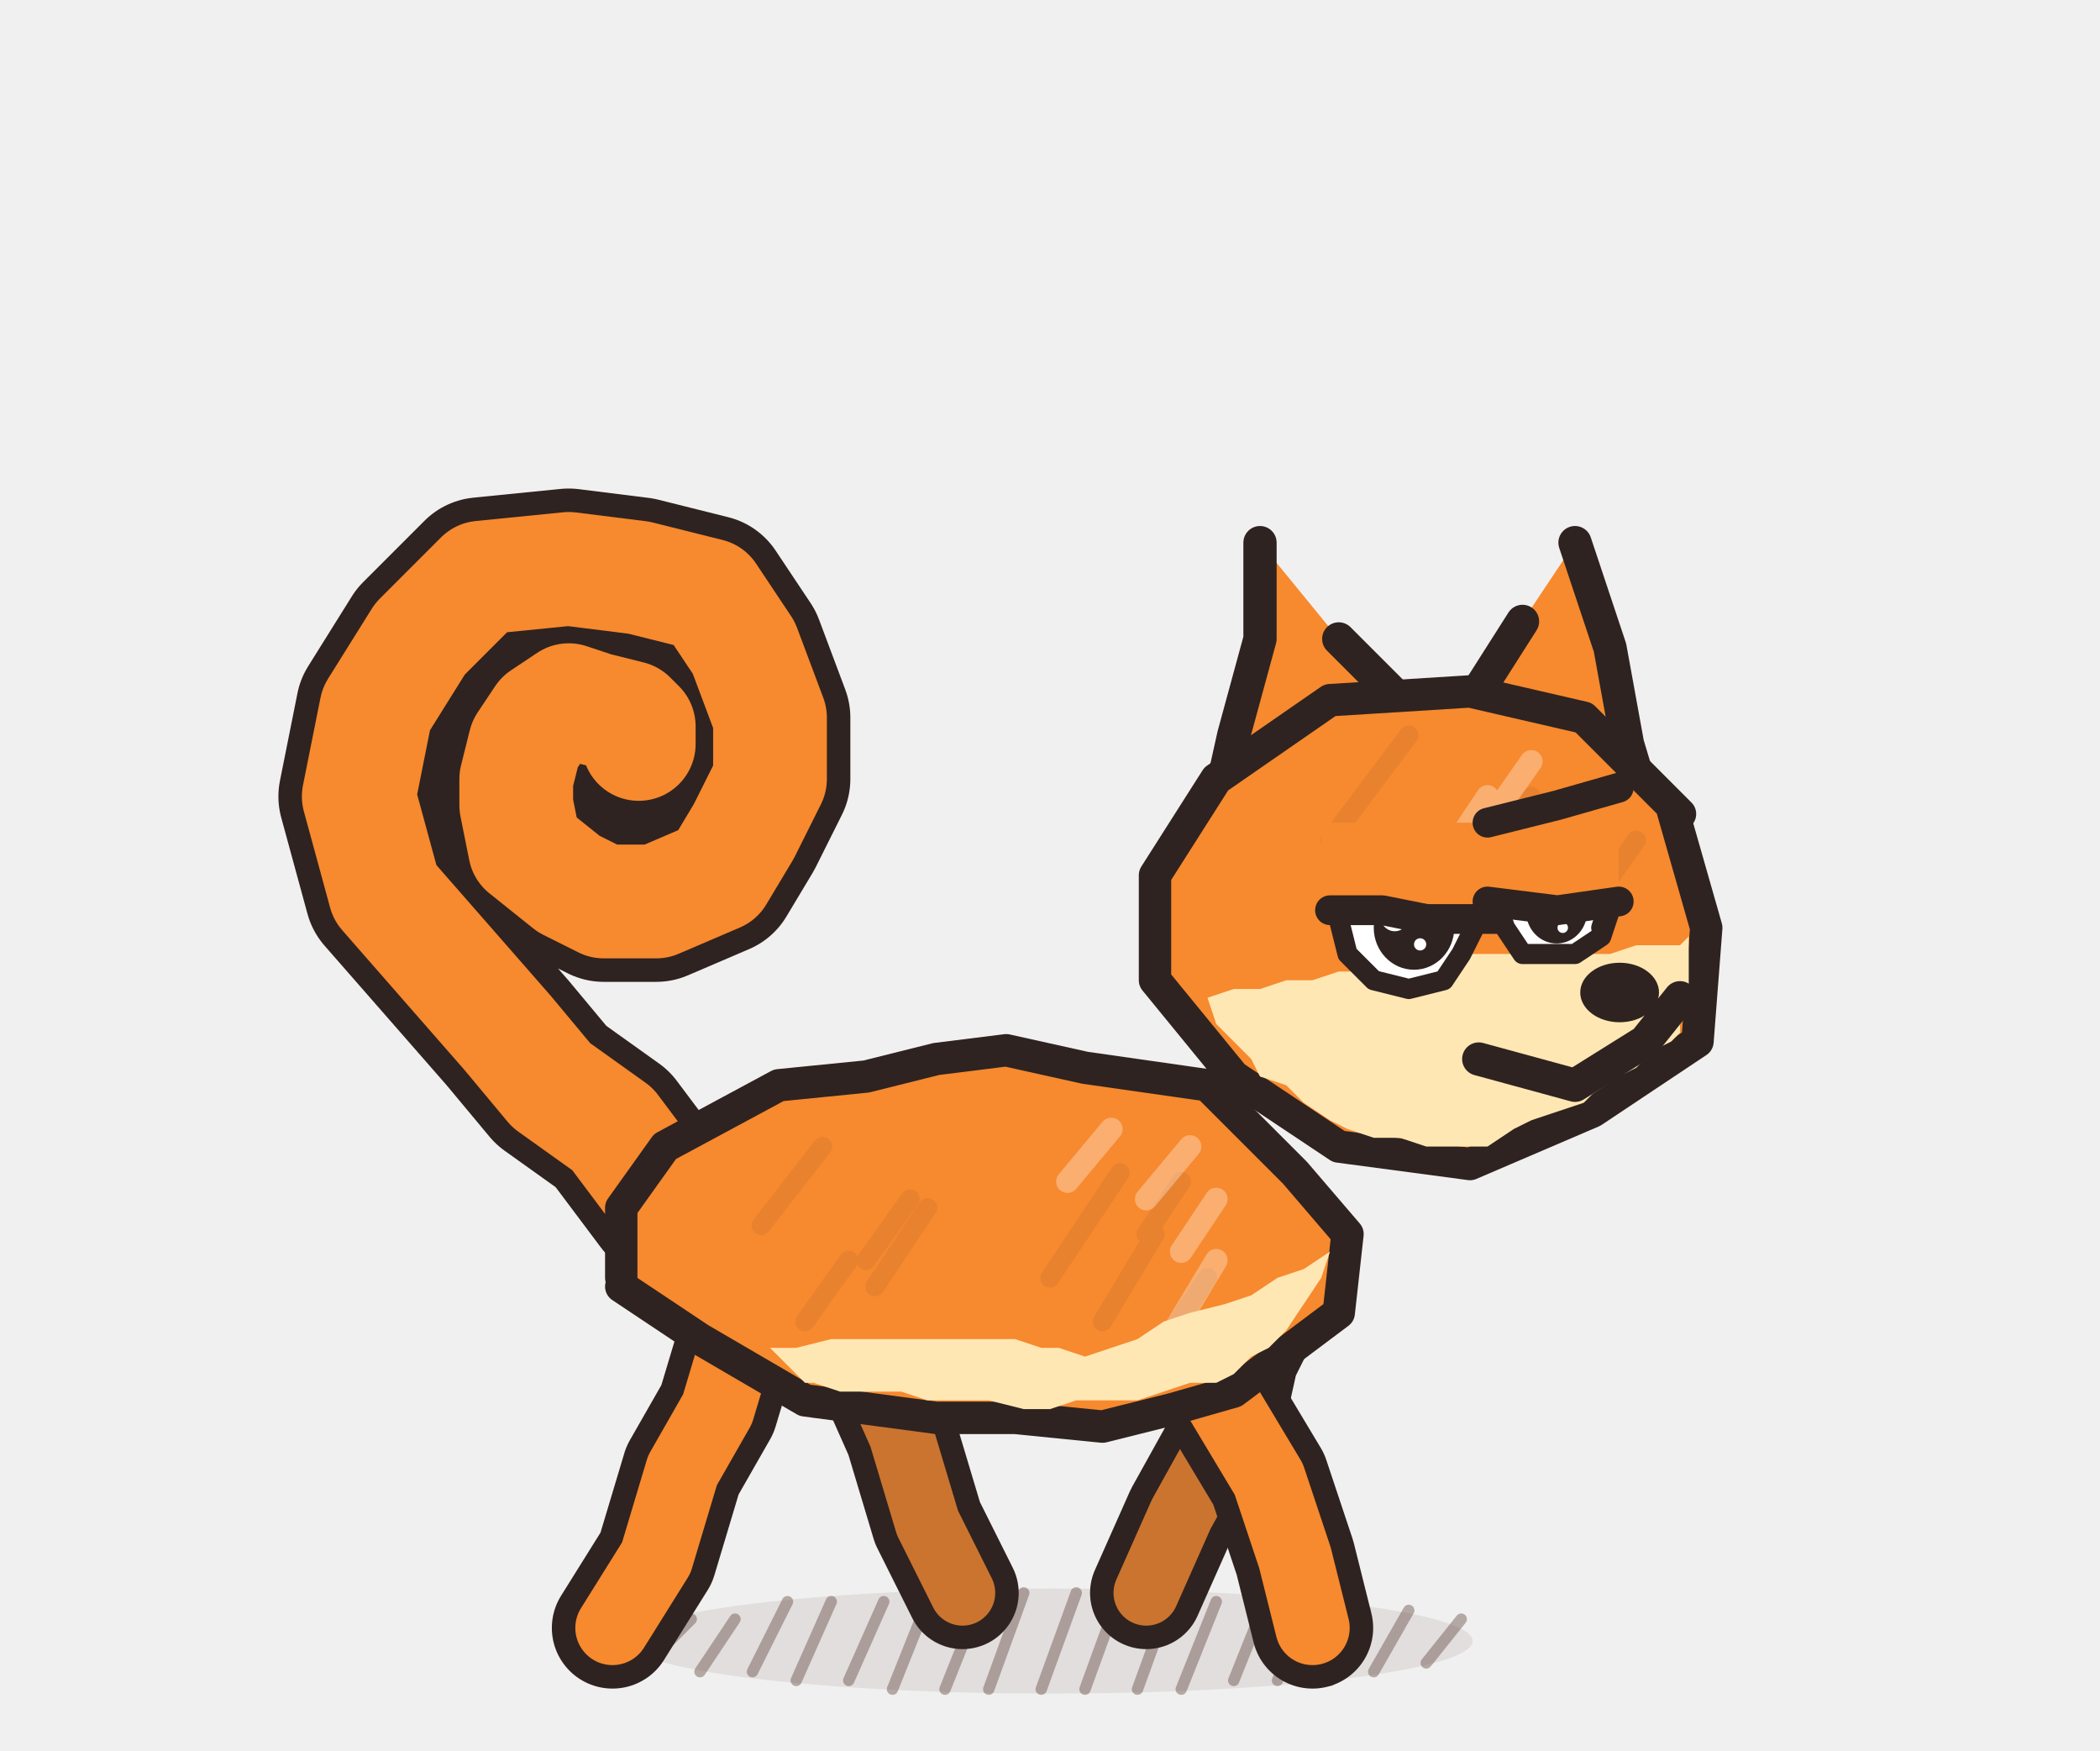
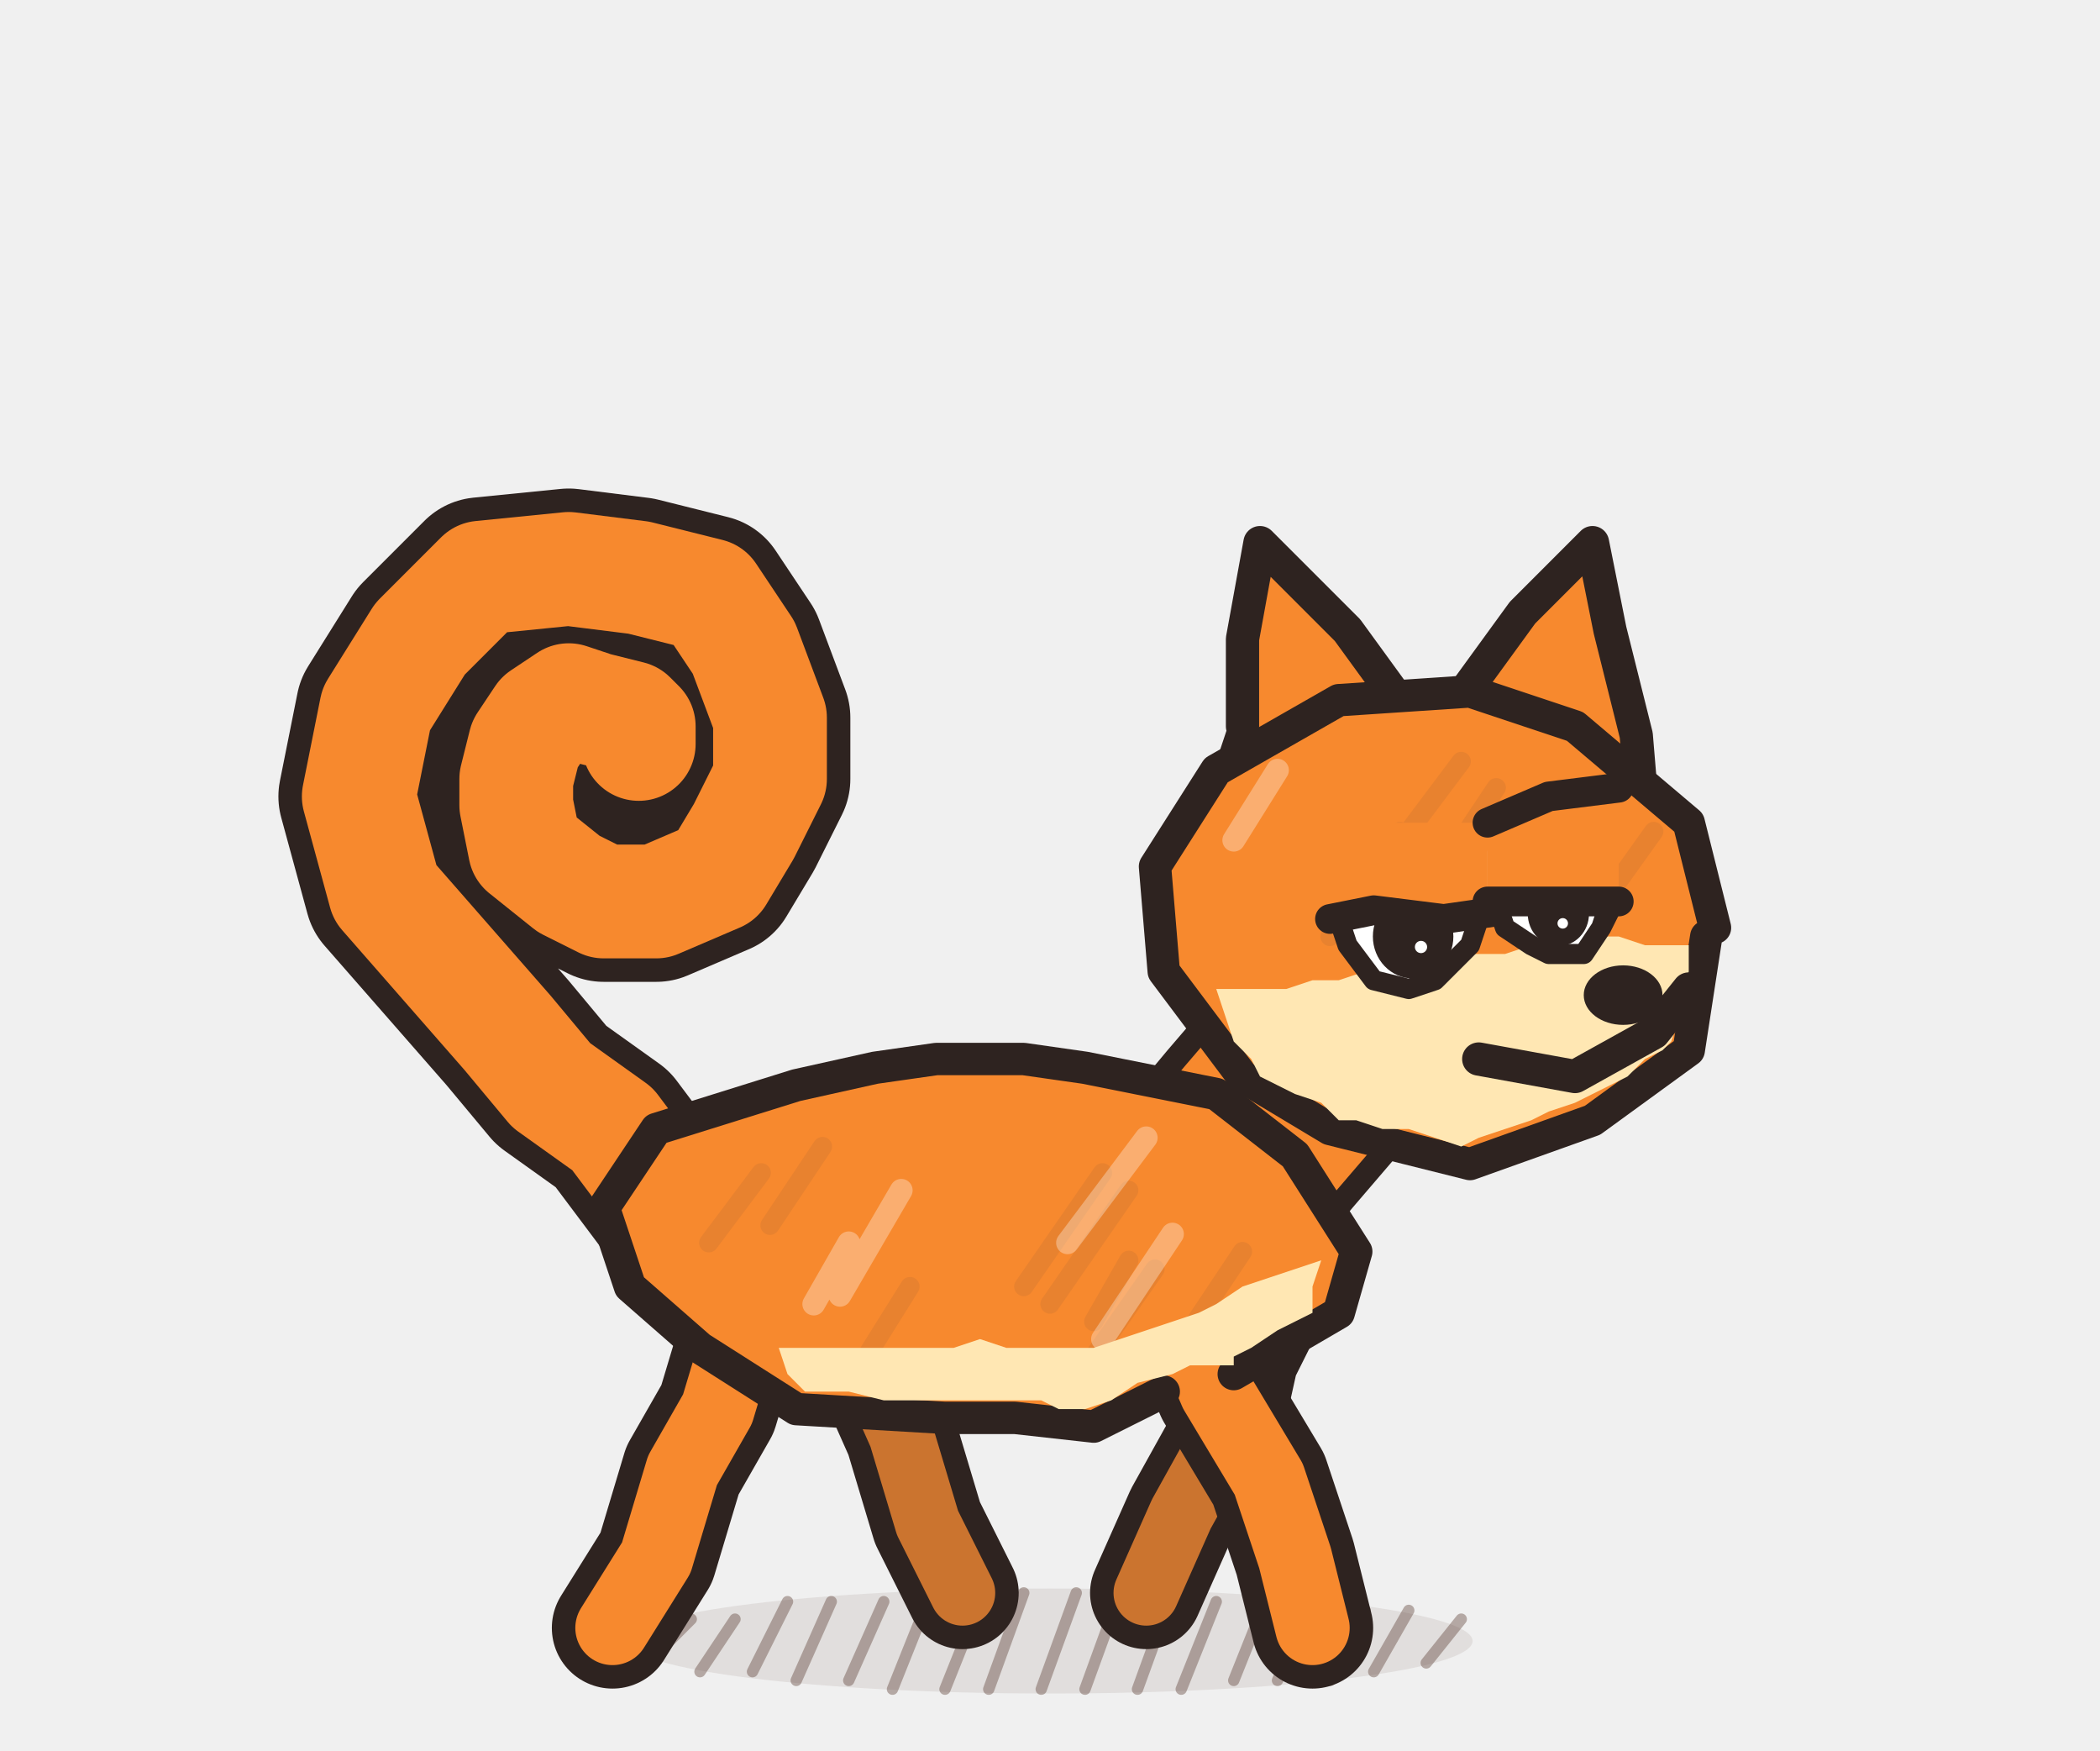
<svg xmlns="http://www.w3.org/2000/svg" width="240" height="200" class="pa-dog pa-pose-walk pa-d-anim" viewBox="0 0 240 200" role="img" aria-label="Mochi the Shiba Inu, walk">
  <style>.pa-d-f1,.pa-d-f2{opacity:0}.pa-d-f0{animation:b0 1s steps(1,end) infinite}.pa-d-f1{animation:b1 1s steps(1,end) infinite}.pa-d-f2{animation:b2 1s steps(1,end) infinite}@keyframes b0{0%{opacity:1}33.333%{opacity:0}100%{opacity:0}}@keyframes b1{0%{opacity:0}33.333%{opacity:1}66.666%{opacity:0}100%{opacity:0}}@keyframes b2{0%{opacity:0}66.666%{opacity:1}100%{opacity:1}}.pa-d-tw{transform-box:fill-box;transform-origin:50% 50%}</style>
  <g>
    <ellipse cx="120" cy="187.5" rx="48.3" ry="6" fill="#5B3D32" opacity="0.1" />
    <path d="M75 189l4 -4M80 191l4 -6M86 191l4 -8M91 192l4 -9M97 192l4 -9M102 193l4 -10M108 193l4 -10M113 193l4 -11M119 193l4 -11M124 193l4 -11M130 193l4 -11M135 193l4 -10M141 192l4 -10M146 192l4 -9M152 192l4 -8M157 191l4 -7M163 190l4 -5" stroke="#5B3D32" stroke-width="1.3" stroke-linecap="round" opacity="0.4" fill="none" />
    <g class="pa-d-f0">
      <path d="M76 137L70 129L63 124L58 118L51 110L44 102L41 91L43 81L48 73L55 66L65 65L73 66L81 68L85 74L88 82L88 89L85 95L82 100L75 103L69 103L65 101L60 97L59 92L59 89L60 85L62 82L65 80L68 81L72 82L73 83L73 85" fill="none" stroke="#2E2320" stroke-width="18.365" stroke-linecap="round" stroke-linejoin="round" />
      <path d="M76 137L70 129L63 124L58 118L51 110L44 102L41 91L43 81L48 73L55 66L65 65L73 66L81 68L85 74L88 82L88 89L85 95L82 100L75 103L69 103L65 101L60 97L59 92L59 89L60 85L62 82L65 80L68 81L72 82L73 83L73 85" fill="none" stroke="#F7892E" stroke-width="13" stroke-linecap="round" stroke-linejoin="round" />
      <g class="pa-d-leg pa-d-leg-FH">
        <path d="M96 148L99 155L103 164L106 174L110 182" fill="none" stroke="#2E2320" stroke-width="12.845" stroke-linecap="round" stroke-linejoin="round" />
        <path d="M96 148L99 155L103 164L106 174L110 182" fill="none" stroke="#cb742f" stroke-width="7.48" stroke-linecap="round" stroke-linejoin="round" />
      </g>
      <g class="pa-d-leg pa-d-leg-FF">
        <path d="M146 147L142 155L140 164L135 173L131 182" fill="none" stroke="#2E2320" stroke-width="12.845" stroke-linecap="round" stroke-linejoin="round" />
        <path d="M146 147L142 155L140 164L135 173L131 182" fill="none" stroke="#cb742f" stroke-width="7.48" stroke-linecap="round" stroke-linejoin="round" />
      </g>
      <g class="pa-d-leg pa-d-leg-NH">
        <path d="M85 151L82 161L78 168L75 178L70 186" fill="none" stroke="#2E2320" stroke-width="13.865" stroke-linecap="round" stroke-linejoin="round" />
        <path d="M85 151L82 161L78 168L75 178L70 186" fill="none" stroke="#F7892E" stroke-width="8.5" stroke-linecap="round" stroke-linejoin="round" />
      </g>
      <g class="pa-d-leg pa-d-leg-NF">
        <path d="M136 152L139 159L145 169L148 178L150 186" fill="none" stroke="#2E2320" stroke-width="13.865" stroke-linecap="round" stroke-linejoin="round" />
        <path d="M136 152L139 159L145 169L148 178L150 186" fill="none" stroke="#F7892E" stroke-width="8.5" stroke-linecap="round" stroke-linejoin="round" />
      </g>
-       <path d="M71 146L71 138L76 131L89 124L99 123L107 121L115 120L124 122L138 124L148 134L154 141L153 150L141 159L134 161L126 163L116 162L107 162L92 160L80 153Z" fill="#F7892E" />
-       <path d="M71 146L71 138L76 131L89 124L99 123L107 121L115 120L124 122L138 124L148 134L154 141L153 150L141 159L134 161L126 163L116 162L107 162L92 160L80 153L71 147" fill="none" stroke="#2E2320" stroke-width="3.7" stroke-linecap="round" stroke-linejoin="round" />
-       <path d="M132 141L126 151M120 146L128 134M100 147L106 138M92 151L97 144M131 141L135 135M134 152L138 146M99 144L104 137M94 131L87 140" stroke="#d5782f" stroke-width="2.2" stroke-linecap="round" opacity=".42" />
-       <path d="M139 137L135 143M127 129L122 135M133 154L139 144M131 137L136 131" stroke="#fff" stroke-width="2.6" stroke-linecap="round" opacity=".32" />
-       <path d="M88 154L91 154L95 153L98 153L101 153L104 153L107 153L110 153L113 153L116 153L119 154L121 154L124 155L127 154L130 153L133 151L136 150L140 149L143 148L146 146L149 145L152 143L151 146L149 149L147 152L145 154L143 155L141 157L139 158L136 158L133 159L130 160L127 160L123 160L120 161L117 161L113 160L111 160L108 160L106 160L103 159L100 159L96 159L93 158L92 158L90 156Z" fill="#FFE7B3" />
-       <path d="M153 73L161 81L150 88L139 93L141 84L144 73L144 62Z" fill="#F7892E" />
-       <path d="M153 73L161 81L150 88L139 93L141 84L144 73L144 62" fill="none" stroke="#2E2320" stroke-width="3.8" stroke-linecap="round" stroke-linejoin="round" />
-       <path d="M180 62L184 74L186 85L189 95L177 89L167 82L174 71Z" fill="#F7892E" />
-       <path d="M180 62L184 74L186 85L189 95L177 89L167 82L174 71" fill="none" stroke="#2E2320" stroke-width="3.8" stroke-linecap="round" stroke-linejoin="round" />
-       <path d="M191 92L195 106L194 119L182 127L168 133L153 131L141 123L132 112L132 100L139 89L152 80L168 79L181 82Z" fill="#F7892E" />
-       <path d="M191 92L195 106L194 119L182 127L168 133L153 131L141 123L132 112L132 100L139 89L152 80L168 79L181 82L192 93" fill="none" stroke="#2E2320" stroke-width="3.7" stroke-linecap="round" stroke-linejoin="round" />
-       <path d="M163 107L170 97M175 91L168 101M187 96L180 106M152 96L161 84" stroke="#d5782f" stroke-width="2.2" stroke-linecap="round" opacity=".42" />
-       <path d="M164 100L170 91M168 97L175 87" stroke="#fff" stroke-width="2.6" stroke-linecap="round" opacity=".32" />
-       <path d="M138 114L141 113L144 113L147 112L150 112L153 111L156 111L159 110L162 110L165 109L168 109L171 109L174 109L176 109L179 109L181 109L184 109L187 108L190 108L192 108L193 107L193 110L193 114L192 117L192 118L191 119L189 120L187 122L185 123L182 125L181 126L178 127L175 128L173 129L170 131L168 131L166 131L163 131L160 130L157 130L154 129L152 128L149 126L147 124L144 123L143 121L141 119L139 117Z" fill="#FFE7B3" />
-       <path d="M168 100L169 105L167 109L165 112L161 113L157 112L154 109L153 105L154 100L157 98L161 96L164 98Z" fill="#FFFFFF" />
-       <path d="M168 100L169 105L167 109L165 112L161 113L157 112L154 109L153 105L154 100L157 98L161 96L164 98L168 100L169 105" fill="none" stroke="#2E2320" stroke-width="2.3" stroke-linecap="round" stroke-linejoin="round" />
-       <ellipse cx="161.6" cy="106" rx="4.6" ry="4.8" fill="#2E2320" />
-       <ellipse cx="159.4" cy="104.8" rx="1.6" ry="1.6" fill="#FFFFFF" />
-       <ellipse cx="162.3" cy="107.9" rx="0.7" ry="0.7" fill="#FFFFFF" />
+       <path d="M139 135L144 129L150 122L158 115" fill="none" stroke="#2E2320" stroke-width="27.765" stroke-linecap="round" stroke-linejoin="round" />
+       <path d="M139 135L144 129L150 122L158 115" fill="none" stroke="#F7892E" stroke-width="22.4" stroke-linecap="round" stroke-linejoin="round" />
+       <path d="M133 159L125 163L116 162L108 162L91 161L80 154L72 147L69 138L75 129L91 124L100 122L107 121L117 121L124 122L139 125L148 132L155 143L153 150L141 157Z" fill="#F7892E" />
+       <path d="M133 159L125 163L116 162L108 162L91 161L80 154L72 147L69 138L75 129L91 124L100 122L107 121L117 121L124 122L139 125L148 132L155 143L153 150L141 157" fill="none" stroke="#2E2320" stroke-width="3.7" stroke-linecap="round" stroke-linejoin="round" />
+       <path d="M117 147L126 134M81 142L87 134M142 143L136 152M125 151L129 144M88 140L94 131M125 155L132 145M99 155L104 147M129 136L120 149" stroke="#d5782f" stroke-width="2.2" stroke-linecap="round" opacity=".42" />
+       <path d="M96 148L103 136M122 142L131 130M126 153L134 141M93 149L97 142" stroke="#fff" stroke-width="2.6" stroke-linecap="round" opacity=".32" />
+       <path d="M89 154L92 154L94 154L97 154L100 154L103 154L106 154L109 154L112 153L115 154L118 154L122 154L125 154L128 153L131 152L134 151L137 150L139 149L142 147L145 146L148 145L151 144L150 147L150 150L148 151L146 152L143 154L141 155L141 156L139 156L136 156L134 157L130 158L127 160L124 161L121 161L119 160L116 160L113 160L110 160L107 160L104 160L101 160L97 159L94 159L92 159L90 157Z" fill="#FFE7B3" />
+       <path d="M142 83L142 73L144 62L154 72L162 83L150 89L139 93Z" fill="#F7892E" />
+       <path d="M142 83L142 73L144 62L154 72L162 83L150 89L139 93L142 84" fill="none" stroke="#2E2320" stroke-width="3.8" stroke-linecap="round" stroke-linejoin="round" />
+       <path d="M178 88L166 81L174 70L182 62L184 72L187 84L188 96Z" fill="#F7892E" />
+       <path d="M178 88L166 81L174 70L182 62L184 72L187 84L188 96" fill="none" stroke="#2E2320" stroke-width="3.8" stroke-linecap="round" stroke-linejoin="round" />
+       <path d="M195 107L193 120L182 128L168 133L152 129L142 123L133 111L132 99L139 88L153 80L168 79L180 83L193 94Z" fill="#F7892E" />
+       <path d="M195 107L193 120L182 128L168 133L152 129L142 123L133 111L132 99L139 88L153 80L168 79L180 83L193 94L196 106" fill="none" stroke="#2E2320" stroke-width="3.7" stroke-linecap="round" stroke-linejoin="round" />
+       <path d="M158 99L167 87M171 90L165 99M184 102L189 95M152 107L160 95" stroke="#d5782f" stroke-width="2.2" stroke-linecap="round" opacity=".42" />
+       <path d="M163 110L171 98M141 96L146 88" stroke="#fff" stroke-width="2.6" stroke-linecap="round" opacity=".32" />
+       <path d="M139 113L142 113L145 113L147 113L150 112L153 112L156 111L159 111L162 110L165 110L168 109L172 109L175 108L178 108L182 107L185 107L188 108L191 108L193 108L193 111L192 114L192 116L191 119L190 120L188 121L186 123L184 124L182 125L180 126L177 127L175 128L172 129L169 130L167 131L164 130L161 129L158 129L155 128L153 128L151 126L148 125L146 124L144 123L143 121L141 119L140 116Z" fill="#FFE7B3" />
+       <path d="M168 100L169 105L168 108L164 112L161 113L157 112L154 108L153 105L154 100L157 97L161 96L165 98Z" fill="#FFFFFF" />
+       <path d="M168 100L169 105L168 108L164 112L161 113L157 112L154 108L153 105L154 100L157 97L161 96L165 98L168 101L169 105" fill="none" stroke="#2E2320" stroke-width="2.3" stroke-linecap="round" stroke-linejoin="round" />
+       <ellipse cx="161.5" cy="107" rx="4.6" ry="4.8" fill="#2E2320" />
+       <ellipse cx="159.3" cy="103.9" rx="1.6" ry="1.6" fill="#FFFFFF" />
+       <ellipse cx="162.4" cy="108.2" rx="0.7" ry="0.7" fill="#FFFFFF" />
      <path d="M151 105L151 94L170 94L170 105Z" fill="#F7892E" />
-       <path d="M152 104L158 104L163 105L171 105" fill="none" stroke="#2E2320" stroke-width="3.4" stroke-linecap="round" stroke-linejoin="round" />
-       <path d="M184 104L183 107L180 109L177 109L174 109L172 106L171 103L172 100L175 98L178 97L181 98L183 100Z" fill="#FFFFFF" />
-       <path d="M184 104L183 107L180 109L177 109L174 109L172 106L171 103L172 100L175 98L178 97L181 98L183 100L184 103L183 106" fill="none" stroke="#2E2320" stroke-width="2.3" stroke-linecap="round" stroke-linejoin="round" />
-       <ellipse cx="177.9" cy="104.1" rx="3.5" ry="3.7" fill="#2E2320" />
-       <ellipse cx="176.4" cy="102.7" rx="1.2" ry="1.2" fill="#FFFFFF" />
-       <ellipse cx="178.6" cy="106" rx="0.6" ry="0.6" fill="#FFFFFF" />
+       <path d="M152 105L157 104L165 105L172 104" fill="none" stroke="#2E2320" stroke-width="3.4" stroke-linecap="round" stroke-linejoin="round" />
+       <path d="M184 103L183 106L181 109L177 109L175 108L172 106L171 103L172 100L174 98L178 97L181 98L182 100Z" fill="#FFFFFF" />
+       <path d="M184 103L183 106L181 109L177 109L175 108L172 106L171 103L172 100L174 98L178 97L181 98L182 100L184 104L183 106" fill="none" stroke="#2E2320" stroke-width="2.3" stroke-linecap="round" stroke-linejoin="round" />
+       <ellipse cx="178.1" cy="104.4" rx="3.5" ry="3.7" fill="#2E2320" />
+       <ellipse cx="176.5" cy="102.9" rx="1.2" ry="1.2" fill="#FFFFFF" />
+       <ellipse cx="178.6" cy="105.5" rx="0.6" ry="0.6" fill="#FFFFFF" />
      <path d="M170 103L170 94L185 94L185 103Z" fill="#F7892E" />
-       <path d="M170 103L178 104L185 103" fill="none" stroke="#2E2320" stroke-width="3.4" stroke-linecap="round" stroke-linejoin="round" />
-       <path d="M170 94L178 92L185 90" fill="none" stroke="#2E2320" stroke-width="3.4" stroke-linecap="round" stroke-linejoin="round" />
-       <ellipse cx="185.1" cy="113.4" rx="4.5" ry="3.4" fill="#2E2320" />
-       <path d="M169 121L180 124L188 119L192 114" fill="none" stroke="#2E2320" stroke-width="3.8" stroke-linecap="round" stroke-linejoin="round" />
+       <path d="M170 103L177 103L185 103" fill="none" stroke="#2E2320" stroke-width="3.4" stroke-linecap="round" stroke-linejoin="round" />
+       <path d="M170 94L177 91L185 90" fill="none" stroke="#2E2320" stroke-width="3.4" stroke-linecap="round" stroke-linejoin="round" />
+       <ellipse cx="185.5" cy="113.7" rx="4.5" ry="3.4" fill="#2E2320" />
+       <path d="M169 121L180 123L189 118L193 113" fill="none" stroke="#2E2320" stroke-width="3.8" stroke-linecap="round" stroke-linejoin="round" />
    </g>
    <g class="pa-d-f1">
      <path d="M75 133L71 126L66 119L62 111L56 104L53 93L52 82L55 72L62 65L71 62L79 60L88 63L94 68L99 75L100 83L99 89L94 96L89 99L82 100L76 100L72 96L70 91L68 87L68 82L71 79L74 77L77 76L80 77L82 79L83 82L84 84" fill="none" stroke="#2E2320" stroke-width="18.365" stroke-linecap="round" stroke-linejoin="round" />
      <path d="M75 133L71 126L66 119L62 111L56 104L53 93L52 82L55 72L62 65L71 62L79 60L88 63L94 68L99 75L100 83L99 89L94 96L89 99L82 100L76 100L72 96L70 91L68 87L68 82L71 79L74 77L77 76L80 77L82 79L83 82L84 84" fill="none" stroke="#F7892E" stroke-width="13" stroke-linecap="round" stroke-linejoin="round" />
      <g class="pa-d-leg pa-d-leg-FH">
        <path d="M94 144L95 152L96 158L96 166L95 175" fill="none" stroke="#2E2320" stroke-width="12.845" stroke-linecap="round" stroke-linejoin="round" />
        <path d="M94 144L95 152L96 158L96 166L95 175" fill="none" stroke="#cb742f" stroke-width="7.48" stroke-linecap="round" stroke-linejoin="round" />
      </g>
      <g class="pa-d-leg pa-d-leg-FF">
        <path d="M147 144L147 153L148 163L146 172L146 182" fill="none" stroke="#2E2320" stroke-width="12.845" stroke-linecap="round" stroke-linejoin="round" />
        <path d="M147 144L147 153L148 163L146 172L146 182" fill="none" stroke="#cb742f" stroke-width="7.48" stroke-linecap="round" stroke-linejoin="round" />
      </g>
      <g class="pa-d-leg pa-d-leg-NH">
        <path d="M85 148L86 158L86 168L85 176L85 186" fill="none" stroke="#2E2320" stroke-width="13.865" stroke-linecap="round" stroke-linejoin="round" />
        <path d="M85 148L86 158L86 168L85 176L85 186" fill="none" stroke="#F7892E" stroke-width="8.5" stroke-linecap="round" stroke-linejoin="round" />
      </g>
      <g class="pa-d-leg pa-d-leg-NF">
        <path d="M135 149L137 155L137 164L137 170L136 179" fill="none" stroke="#2E2320" stroke-width="13.865" stroke-linecap="round" stroke-linejoin="round" />
        <path d="M135 149L137 155L137 164L137 170L136 179" fill="none" stroke="#F7892E" stroke-width="8.5" stroke-linecap="round" stroke-linejoin="round" />
      </g>
-       <path d="M124 160L116 158L108 159L92 156L80 150L72 144L69 135L77 127L89 119L98 118L109 118L116 117L125 118L140 123L148 129L154 140L153 148L142 155L133 158Z" fill="#F7892E" />
-       <path d="M124 160L116 158L108 159L92 156L80 150L72 144L69 135L77 127L89 119L98 118L109 118L116 117L125 118L140 123L148 129L154 140L153 148L142 155L133 158L126 160" fill="none" stroke="#2E2320" stroke-width="3.7" stroke-linecap="round" stroke-linejoin="round" />
-       <path d="M98 143L102 137M113 152L120 142M101 141L108 131M124 154L129 146M114 134L106 146M134 150L144 136M111 147L119 136M100 130L93 140" stroke="#d5782f" stroke-width="2.2" stroke-linecap="round" opacity=".42" />
-       <path d="M123 143L129 135M128 143L132 137M132 135L137 128M97 147L104 137" stroke="#fff" stroke-width="2.6" stroke-linecap="round" opacity=".32" />
-       <path d="M89 149L92 150L95 150L99 150L102 150L105 151L108 151L112 152L115 151L118 151L121 151L124 150L128 149L131 148L134 146L137 145L139 144L142 143L145 142L147 141L150 141L152 140L151 143L150 146L148 149L146 150L144 152L142 153L140 154L137 155L134 156L130 157L127 157L124 157L121 157L119 157L116 157L113 157L110 157L108 157L105 156L103 156L100 155L97 155L94 154L92 154L90 152Z" fill="#FFE7B3" />
-       <path d="M139 91L142 78L144 69L144 57L154 67L163 78L151 84Z" fill="#F7892E" />
-       <path d="M139 91L142 78L144 69L144 57L154 67L163 78L151 84L138 90" fill="none" stroke="#2E2320" stroke-width="3.8" stroke-linecap="round" stroke-linejoin="round" />
-       <path d="M181 59L183 69L186 79L189 92L178 85L168 78L173 68Z" fill="#F7892E" />
-       <path d="M181 59L183 69L186 79L189 92L178 85L168 78L173 68L180 59" fill="none" stroke="#2E2320" stroke-width="3.8" stroke-linecap="round" stroke-linejoin="round" />
-       <path d="M140 84L151 75L169 73L181 79L192 89L197 102L193 115L184 125L168 128L153 126L141 120L135 107L133 95Z" fill="#F7892E" />
-       <path d="M140 84L151 75L169 73L181 79L192 89L197 102L193 115L184 125L168 128L153 126L141 120L135 107L133 95L140 84" fill="none" stroke="#2E2320" stroke-width="3.7" stroke-linecap="round" stroke-linejoin="round" />
-       <path d="M150 84L143 94M164 92L169 85M143 96L147 90M174 98L182 86" stroke="#d5782f" stroke-width="2.2" stroke-linecap="round" opacity=".42" />
-       <path d="M183 91L179 96M141 95L146 89" stroke="#fff" stroke-width="2.6" stroke-linecap="round" opacity=".32" />
-       <path d="M138 110L140 110L143 109L146 108L148 108L151 107L154 107L157 107L160 106L164 106L167 106L170 106L173 106L176 106L179 105L182 105L185 104L188 104L190 104L193 104L193 107L193 110L192 112L192 114L190 115L189 117L187 119L185 121L184 123L182 124L179 124L176 125L173 125L170 126L168 126L166 126L163 126L160 125L157 125L154 125L152 124L149 122L147 121L144 120L143 118L141 115L140 113Z" fill="#FFE7B3" />
-       <path d="M165 93L167 96L169 101L168 105L165 108L161 109L157 108L154 105L153 101L154 97L157 93L161 93Z" fill="#FFFFFF" />
-       <path d="M165 93L167 96L169 101L168 105L165 108L161 109L157 108L154 105L153 101L154 97L157 93L161 93L165 94L168 97" fill="none" stroke="#2E2320" stroke-width="2.3" stroke-linecap="round" stroke-linejoin="round" />
-       <ellipse cx="160.7" cy="102.3" rx="4.6" ry="4.8" fill="#2E2320" />
-       <ellipse cx="159.8" cy="100.4" rx="1.6" ry="1.6" fill="#FFFFFF" />
-       <ellipse cx="163.1" cy="104.6" rx="0.7" ry="0.7" fill="#FFFFFF" />
+       <path d="M138 133L143 128L149 121L154 117L157 111" fill="none" stroke="#2E2320" stroke-width="27.765" stroke-linecap="round" stroke-linejoin="round" />
+       <path d="M138 133L143 128L149 121L154 117L157 111" fill="none" stroke="#F7892E" stroke-width="22.4" stroke-linecap="round" stroke-linejoin="round" />
+       <path d="M143 155L133 157L126 159L118 160L107 158L92 158L81 151L72 143L70 136L77 127L89 120L98 119L107 116L116 118L125 117L138 121L149 129L154 138L153 147Z" fill="#F7892E" />
+       <path d="M143 155L133 157L126 159L118 160L107 158L92 158L81 151L72 143L70 136L77 127L89 120L98 119L107 116L116 118L125 117L138 121L149 129L154 138L153 147L143 155" fill="none" stroke="#2E2320" stroke-width="3.7" stroke-linecap="round" stroke-linejoin="round" />
+       <path d="M115 134L106 147M131 138L138 129M95 129L89 138M89 131L84 140M112 142L121 129M109 141L116 131M103 131L94 143M89 131L82 142" stroke="#d5782f" stroke-width="2.2" stroke-linecap="round" opacity=".42" />
+       <path d="M112 153L117 147M97 136L102 129M98 139L107 126M125 141L129 135" stroke="#fff" stroke-width="2.6" stroke-linecap="round" opacity=".32" />
+       <path d="M89 149L92 150L95 150L98 150L101 150L103 150L106 150L109 150L112 150L115 150L118 150L121 150L124 151L127 149L131 148L134 147L137 146L140 145L142 144L145 143L147 142L150 141L152 140L150 143L149 146L147 148L146 151L143 153L142 154L140 154L137 154L134 155L131 155L129 156L126 157L124 157L120 158L117 158L114 157L111 157L108 157L105 157L102 156L99 156L96 156L93 156L92 155L90 153Z" fill="#FFE7B3" />
+       <path d="M154 67L161 79L151 85L139 90L140 79L143 70L145 57Z" fill="#F7892E" />
+       <path d="M154 67L161 79L151 85L139 90L140 79L143 70L145 57L154 69" fill="none" stroke="#2E2320" stroke-width="3.8" stroke-linecap="round" stroke-linejoin="round" />
+       <path d="M172 67L181 59L183 70L187 79L190 91L177 84L167 76Z" fill="#F7892E" />
+       <path d="M172 67L181 59L183 70L187 79L190 91L177 84L167 76L173 69" fill="none" stroke="#2E2320" stroke-width="3.8" stroke-linecap="round" stroke-linejoin="round" />
+       <path d="M141 120L135 107L133 95L140 84L153 77L167 74L183 79L192 87L195 102L194 114L183 125L167 127L152 127Z" fill="#F7892E" />
+       <path d="M141 120L135 107L133 95L140 84L153 77L167 74L183 79L192 87L195 102L194 114L183 125L167 127L152 127L140 119" fill="none" stroke="#2E2320" stroke-width="3.7" stroke-linecap="round" stroke-linejoin="round" />
+       <path d="M144 100L152 89M187 91L181 100M165 102L172 92M178 101L183 94" stroke="#d5782f" stroke-width="2.2" stroke-linecap="round" opacity=".42" />
+       <path d="M172 105L176 100M160 93L168 82" stroke="#fff" stroke-width="2.6" stroke-linecap="round" opacity=".32" />
+       <path d="M138 109L141 109L144 108L146 108L149 108L152 107L155 107L158 106L160 106L163 105L166 105L169 105L173 104L176 104L179 104L182 104L186 103L188 103L191 103L193 103L193 106L193 109L193 112L192 114L190 115L189 117L187 119L185 121L183 123L182 123L179 124L176 124L173 125L171 125L168 125L166 126L163 125L160 125L158 125L154 125L152 124L149 123L147 121L145 120L143 119L142 116L140 114L139 111Z" fill="#FFE7B3" />
+       <path d="M153 101L154 97L157 94L161 92L164 93L168 97L169 101L167 105L165 108L161 108L157 108L154 105Z" fill="#FFFFFF" />
+       <path d="M153 101L154 97L157 94L161 92L164 93L168 97L169 101L167 105L165 108L161 108L157 108L154 105L153 101L154 97" fill="none" stroke="#2E2320" stroke-width="2.3" stroke-linecap="round" stroke-linejoin="round" />
+       <ellipse cx="161" cy="102.4" rx="4.6" ry="4.8" fill="#2E2320" />
+       <ellipse cx="160" cy="100" rx="1.6" ry="1.6" fill="#FFFFFF" />
+       <ellipse cx="162.5" cy="104.7" rx="0.7" ry="0.7" fill="#FFFFFF" />
      <path d="M151 101L151 90L170 90L170 101Z" fill="#F7892E" />
-       <path d="M150 101L157 100L164 100L171 101" fill="none" stroke="#2E2320" stroke-width="3.4" stroke-linecap="round" stroke-linejoin="round" />
-       <path d="M183 96L184 100L183 102L181 104L178 105L175 105L172 103L171 99L172 96L174 94L178 92L180 94Z" fill="#FFFFFF" />
-       <path d="M183 96L184 100L183 102L181 104L178 105L175 105L172 103L171 99L172 96L174 94L178 92L180 94L183 96L184 99" fill="none" stroke="#2E2320" stroke-width="2.3" stroke-linecap="round" stroke-linejoin="round" />
-       <ellipse cx="177.5" cy="100.6" rx="3.5" ry="3.7" fill="#2E2320" />
-       <ellipse cx="176" cy="98.7" rx="1.2" ry="1.2" fill="#FFFFFF" />
-       <ellipse cx="179.4" cy="101.4" rx="0.6" ry="0.6" fill="#FFFFFF" />
+       <path d="M152 100L158 100L165 100L171 101" fill="none" stroke="#2E2320" stroke-width="3.4" stroke-linecap="round" stroke-linejoin="round" />
+       <path d="M183 96L183 99L183 102L181 104L177 106L174 104L172 102L171 99L172 96L174 94L177 93L181 94Z" fill="#FFFFFF" />
+       <path d="M183 96L183 99L183 102L181 104L177 106L174 104L172 102L171 99L172 96L174 94L177 93L181 94L183 96L184 99" fill="none" stroke="#2E2320" stroke-width="2.3" stroke-linecap="round" stroke-linejoin="round" />
+       <ellipse cx="178.2" cy="100.9" rx="3.5" ry="3.7" fill="#2E2320" />
+       <ellipse cx="176.9" cy="99.3" rx="1.2" ry="1.2" fill="#FFFFFF" />
+       <ellipse cx="178.6" cy="101.7" rx="0.6" ry="0.6" fill="#FFFFFF" />
      <path d="M170 99L170 90L185 90L185 99Z" fill="#F7892E" />
-       <path d="M169 99L178 100L185 99" fill="none" stroke="#2E2320" stroke-width="3.4" stroke-linecap="round" stroke-linejoin="round" />
-       <path d="M170 90L178 88L184 87" fill="none" stroke="#2E2320" stroke-width="3.4" stroke-linecap="round" stroke-linejoin="round" />
-       <ellipse cx="185.6" cy="109.5" rx="4.5" ry="3.4" fill="#2E2320" />
-       <path d="M171 119L180 121L187 115L192 109" fill="none" stroke="#2E2320" stroke-width="3.8" stroke-linecap="round" stroke-linejoin="round" />
+       <path d="M169 98L178 98L187 99" fill="none" stroke="#2E2320" stroke-width="3.4" stroke-linecap="round" stroke-linejoin="round" />
+       <path d="M170 89L177 88L184 86" fill="none" stroke="#2E2320" stroke-width="3.4" stroke-linecap="round" stroke-linejoin="round" />
+       <ellipse cx="184.8" cy="109.1" rx="4.5" ry="3.4" fill="#2E2320" />
+       <path d="M170 119L179 120L188 115L191 108" fill="none" stroke="#2E2320" stroke-width="3.8" stroke-linecap="round" stroke-linejoin="round" />
    </g>
    <g class="pa-d-f2">
      <path d="M76 137L68 132L61 128L53 124L44 120L35 114L30 104L28 94L30 85L34 77L42 70L52 69L59 71L66 74L71 80L74 87L72 95L69 100L65 104L60 106L54 105L50 103L46 99L45 95L45 91L46 89L50 87L51 86L55 86L57 87L56 90" fill="none" stroke="#2E2320" stroke-width="18.365" stroke-linecap="round" stroke-linejoin="round" />
      <path d="M76 137L68 132L61 128L53 124L44 120L35 114L30 104L28 94L30 85L34 77L42 70L52 69L59 71L66 74L71 80L74 87L72 95L69 100L65 104L60 106L54 105L50 103L46 99L45 95L45 91L46 89L50 87L51 86L55 86L57 87L56 90" fill="none" stroke="#F7892E" stroke-width="13" stroke-linecap="round" stroke-linejoin="round" />
      <g class="pa-d-leg pa-d-leg-FH">
        <path d="M95 147L91 156L89 165L85 175L80 183" fill="none" stroke="#2E2320" stroke-width="12.845" stroke-linecap="round" stroke-linejoin="round" />
        <path d="M95 147L91 156L89 165L85 175L80 183" fill="none" stroke="#cb742f" stroke-width="7.48" stroke-linecap="round" stroke-linejoin="round" />
      </g>
      <g class="pa-d-leg pa-d-leg-FF">
        <path d="M146 147L150 156L154 164L158 173L161 182" fill="none" stroke="#2E2320" stroke-width="12.845" stroke-linecap="round" stroke-linejoin="round" />
        <path d="M146 147L150 156L154 164L158 173L161 182" fill="none" stroke="#cb742f" stroke-width="7.48" stroke-linecap="round" stroke-linejoin="round" />
      </g>
      <g class="pa-d-leg pa-d-leg-NH">
        <path d="M86 151L90 160L93 169L97 178L100 186" fill="none" stroke="#2E2320" stroke-width="13.865" stroke-linecap="round" stroke-linejoin="round" />
        <path d="M86 151L90 160L93 169L97 178L100 186" fill="none" stroke="#F7892E" stroke-width="8.5" stroke-linecap="round" stroke-linejoin="round" />
      </g>
      <g class="pa-d-leg pa-d-leg-NF">
        <path d="M136 151L132 160L129 168L125 177L122 187" fill="none" stroke="#2E2320" stroke-width="13.865" stroke-linecap="round" stroke-linejoin="round" />
        <path d="M136 151L132 160L129 168L125 177L122 187" fill="none" stroke="#F7892E" stroke-width="8.5" stroke-linecap="round" stroke-linejoin="round" />
      </g>
-       <path d="M70 137L78 129L91 123L98 123L107 120L117 120L124 121L140 126L150 133L154 143L152 151L141 157L133 160L125 162L116 163L107 163L93 160L79 153L71 146Z" fill="#F7892E" />
-       <path d="M70 137L78 129L91 123L98 123L107 120L117 120L124 121L140 126L150 133L154 143L152 151L141 157L133 160L125 162L116 163L107 163L93 160L79 153L71 146" fill="none" stroke="#2E2320" stroke-width="3.7" stroke-linecap="round" stroke-linejoin="round" />
-       <path d="M87 141L95 129M87 141L96 128M125 151L134 138M96 156L103 146M101 150L107 141M107 127L99 139M93 140L102 127M112 138L118 131" stroke="#d5782f" stroke-width="2.2" stroke-linecap="round" opacity=".42" />
-       <path d="M100 135L92 148M82 139L89 129M109 127L105 133M85 148L92 139" stroke="#fff" stroke-width="2.6" stroke-linecap="round" opacity=".32" />
-       <path d="M88 154L91 154L95 153L98 153L101 153L104 153L107 154L110 154L112 154L115 154L119 154L122 154L125 153L128 153L131 152L134 152L137 150L139 148L142 147L144 146L147 145L150 144L152 143L151 145L150 147L149 150L148 151L146 152L144 154L142 155L141 155L138 156L136 157L133 158L130 159L127 159L124 160L121 161L118 161L116 160L113 160L109 160L106 161L103 160L100 160L98 159L95 159L94 158L92 158L90 156Z" fill="#FFE7B3" />
-       <path d="M142 74L146 63L154 72L162 83L150 88L139 94L140 86Z" fill="#F7892E" />
-       <path d="M142 74L146 63L154 72L162 83L150 88L139 94L140 86L144 73" fill="none" stroke="#2E2320" stroke-width="3.8" stroke-linecap="round" stroke-linejoin="round" />
-       <path d="M185 74L186 86L189 95L179 89L167 82L174 73L181 64Z" fill="#F7892E" />
-       <path d="M185 74L186 86L189 95L179 89L167 82L174 73L181 64L184 73" fill="none" stroke="#2E2320" stroke-width="3.8" stroke-linecap="round" stroke-linejoin="round" />
-       <path d="M194 120L184 129L167 133L154 132L140 123L135 113L132 100L139 90L152 82L167 78L183 83L191 94L197 106Z" fill="#F7892E" />
-       <path d="M194 120L184 129L167 133L154 132L140 123L135 113L132 100L139 90L152 82L167 78L183 83L191 94L197 106L192 120" fill="none" stroke="#2E2320" stroke-width="3.7" stroke-linecap="round" stroke-linejoin="round" />
-       <path d="M165 104L173 92M175 107L179 101M175 96L168 106M178 90L170 102" stroke="#d5782f" stroke-width="2.2" stroke-linecap="round" opacity=".42" />
-       <path d="M167 92L160 102M173 101L179 92" stroke="#fff" stroke-width="2.6" stroke-linecap="round" opacity=".32" />
-       <path d="M139 115L142 114L145 113L148 112L152 112L154 111L157 111L160 111L162 111L165 111L168 110L170 110L173 109L176 109L179 109L181 108L184 108L187 108L190 109L192 109L194 109L194 111L193 114L193 117L192 119L190 120L189 122L186 124L184 126L183 127L180 128L177 129L174 129L172 130L169 131L167 131L164 131L161 131L158 131L154 130L152 129L150 127L147 126L145 124L143 123L141 121L140 118Z" fill="#FFE7B3" />
-       <path d="M153 106L154 101L157 99L161 97L165 99L168 101L168 106L167 110L165 112L161 114L157 113L154 110Z" fill="#FFFFFF" />
-       <path d="M153 106L154 101L157 99L161 97L165 99L168 101L168 106L167 110L165 112L161 114L157 113L154 110L153 106L154 101" fill="none" stroke="#2E2320" stroke-width="2.3" stroke-linecap="round" stroke-linejoin="round" />
-       <ellipse cx="161.3" cy="107.9" rx="4.6" ry="4.8" fill="#2E2320" />
-       <ellipse cx="159.3" cy="105.8" rx="1.6" ry="1.6" fill="#FFFFFF" />
-       <ellipse cx="162.9" cy="109.4" rx="0.7" ry="0.7" fill="#FFFFFF" />
+       <path d="M139 136L144 128L151 123L157 117" fill="none" stroke="#2E2320" stroke-width="27.765" stroke-linecap="round" stroke-linejoin="round" />
+       <path d="M139 136L144 128L151 123L157 117" fill="none" stroke="#F7892E" stroke-width="22.4" stroke-linecap="round" stroke-linejoin="round" />
+       <path d="M150 133L154 143L152 151L141 157L133 160L125 162L116 163L107 163L93 160L79 153L71 146L70 137L77 130L91 124L99 122L109 120L117 121L124 121L140 125Z" fill="#F7892E" />
+       <path d="M150 133L154 143L152 151L141 157L133 160L125 162L116 163L107 163L93 160L79 153L71 146L70 137L77 130L91 124L99 122L109 120L117 121L124 121L140 125" fill="none" stroke="#2E2320" stroke-width="3.7" stroke-linecap="round" stroke-linejoin="round" />
+       <path d="M120 139L126 130M100 150L108 139M133 137L126 147M90 152L98 141M107 137L98 149M100 137L106 128M124 127L120 133M88 137L93 131" stroke="#d5782f" stroke-width="2.2" stroke-linecap="round" opacity=".42" />
+       <path d="M134 141L126 152M128 130L122 139M126 145L135 133M103 131L98 138" stroke="#fff" stroke-width="2.6" stroke-linecap="round" opacity=".32" />
+       <path d="M90 153L93 153L95 152L98 152L101 152L104 153L107 153L110 154L113 155L116 154L119 154L121 154L124 153L127 152L130 151L133 150L136 149L139 148L142 147L145 146L148 144L151 143L150 145L149 148L148 150L146 152L144 153L142 154L141 155L139 156L136 157L134 158L130 159L127 159L124 160L121 160L118 160L115 161L113 161L109 161L106 161L103 160L100 160L97 159L94 158L93 158L91 156Z" fill="#FFE7B3" />
+       <path d="M150 88L139 94L142 85L143 75L145 63L154 73L162 82Z" fill="#F7892E" />
+       <path d="M150 88L139 94L142 85L143 75L145 63L154 73L162 82L152 90" fill="none" stroke="#2E2320" stroke-width="3.8" stroke-linecap="round" stroke-linejoin="round" />
+       <path d="M183 74L187 86L189 96L177 90L166 82L173 72L182 63Z" fill="#F7892E" />
+       <path d="M183 74L187 86L189 96L177 90L166 82L173 72L182 63L183 73" fill="none" stroke="#2E2320" stroke-width="3.8" stroke-linecap="round" stroke-linejoin="round" />
+       <path d="M153 132L140 123L135 112L132 101L140 88L151 81L169 79L182 83L191 94L195 107L192 119L182 129L169 133Z" fill="#F7892E" />
+       <path d="M153 132L140 123L135 112L132 101L140 88L151 81L169 79L182 83L191 94L195 107L192 119L182 129L169 133" fill="none" stroke="#2E2320" stroke-width="3.7" stroke-linecap="round" stroke-linejoin="round" />
+       <path d="M161 87L152 99M163 87L158 95M164 95L169 88M181 105L188 94" stroke="#d5782f" stroke-width="2.2" stroke-linecap="round" opacity=".42" />
+       <path d="M143 95L148 88M168 104L176 93" stroke="#fff" stroke-width="2.6" stroke-linecap="round" opacity=".32" />
+       <path d="M138 114L142 114L145 113L148 113L151 113L154 113L157 112L159 112L162 112L165 111L167 111L170 110L173 110L175 109L178 109L182 109L185 109L188 109L191 109L193 109L192 111L192 114L191 117L191 118L189 119L188 120L186 122L184 125L182 127L181 127L178 128L175 129L172 130L169 131L167 131L164 131L161 130L158 130L155 130L153 130L151 128L149 127L147 125L145 124L142 122L141 120L140 117Z" fill="#FFE7B3" />
+       <path d="M154 102L157 98L161 97L165 99L168 102L169 106L168 110L165 113L161 114L157 113L154 110L153 106Z" fill="#FFFFFF" />
+       <path d="M154 102L157 98L161 97L165 99L168 102L169 106L168 110L165 113L161 114L157 113L154 110L153 106L154 102L157 98" fill="none" stroke="#2E2320" stroke-width="2.3" stroke-linecap="round" stroke-linejoin="round" />
+       <ellipse cx="161.1" cy="107.9" rx="4.6" ry="4.8" fill="#2E2320" />
+       <ellipse cx="159.7" cy="105.6" rx="1.6" ry="1.6" fill="#FFFFFF" />
+       <ellipse cx="163.2" cy="109.4" rx="0.7" ry="0.7" fill="#FFFFFF" />
      <path d="M151 106L151 95L170 95L170 106Z" fill="#F7892E" />
-       <path d="M150 105L157 106L164 105L170 105" fill="none" stroke="#2E2320" stroke-width="3.4" stroke-linecap="round" stroke-linejoin="round" />
-       <path d="M172 107L171 104L172 101L174 99L177 98L181 99L183 101L183 104L183 107L181 110L178 111L174 110Z" fill="#FFFFFF" />
-       <path d="M172 107L171 104L172 101L174 99L177 98L181 99L183 101L183 104L183 107L181 110L178 111L174 110L172 107L171 104" fill="none" stroke="#2E2320" stroke-width="2.3" stroke-linecap="round" stroke-linejoin="round" />
-       <ellipse cx="177.3" cy="105.9" rx="3.5" ry="3.7" fill="#2E2320" />
-       <ellipse cx="176.7" cy="104" rx="1.2" ry="1.2" fill="#FFFFFF" />
-       <ellipse cx="179.1" cy="107.2" rx="0.6" ry="0.6" fill="#FFFFFF" />
+       <path d="M151 105L157 106L164 106L170 105" fill="none" stroke="#2E2320" stroke-width="3.4" stroke-linecap="round" stroke-linejoin="round" />
+       <path d="M171 104L172 101L175 99L178 98L180 99L183 101L184 104L182 108L181 110L178 111L175 109L173 107Z" fill="#FFFFFF" />
+       <path d="M171 104L172 101L175 99L178 98L180 99L183 101L184 104L182 108L181 110L178 111L175 109L173 107L171 105L172 101" fill="none" stroke="#2E2320" stroke-width="2.3" stroke-linecap="round" stroke-linejoin="round" />
+       <ellipse cx="178" cy="105" rx="3.5" ry="3.7" fill="#2E2320" />
+       <ellipse cx="176.1" cy="103.4" rx="1.2" ry="1.2" fill="#FFFFFF" />
+       <ellipse cx="179.1" cy="106.9" rx="0.6" ry="0.6" fill="#FFFFFF" />
      <path d="M170 104L170 95L185 95L185 104Z" fill="#F7892E" />
-       <path d="M170 104L178 103L186 105" fill="none" stroke="#2E2320" stroke-width="3.4" stroke-linecap="round" stroke-linejoin="round" />
-       <path d="M171 94L178 92L184 90" fill="none" stroke="#2E2320" stroke-width="3.4" stroke-linecap="round" stroke-linejoin="round" />
-       <ellipse cx="185.2" cy="114.3" rx="4.5" ry="3.4" fill="#2E2320" />
-       <path d="M171 124L180 125L188 119L192 115" fill="none" stroke="#2E2320" stroke-width="3.8" stroke-linecap="round" stroke-linejoin="round" />
+       <path d="M170 104L178 104L186 103" fill="none" stroke="#2E2320" stroke-width="3.4" stroke-linecap="round" stroke-linejoin="round" />
+       <path d="M171 95L177 93L185 92" fill="none" stroke="#2E2320" stroke-width="3.4" stroke-linecap="round" stroke-linejoin="round" />
+       <ellipse cx="184.8" cy="113.9" rx="4.5" ry="3.4" fill="#2E2320" />
+       <path d="M170 123L180 126L188 121L192 114" fill="none" stroke="#2E2320" stroke-width="3.8" stroke-linecap="round" stroke-linejoin="round" />
    </g>
  </g>
</svg>
